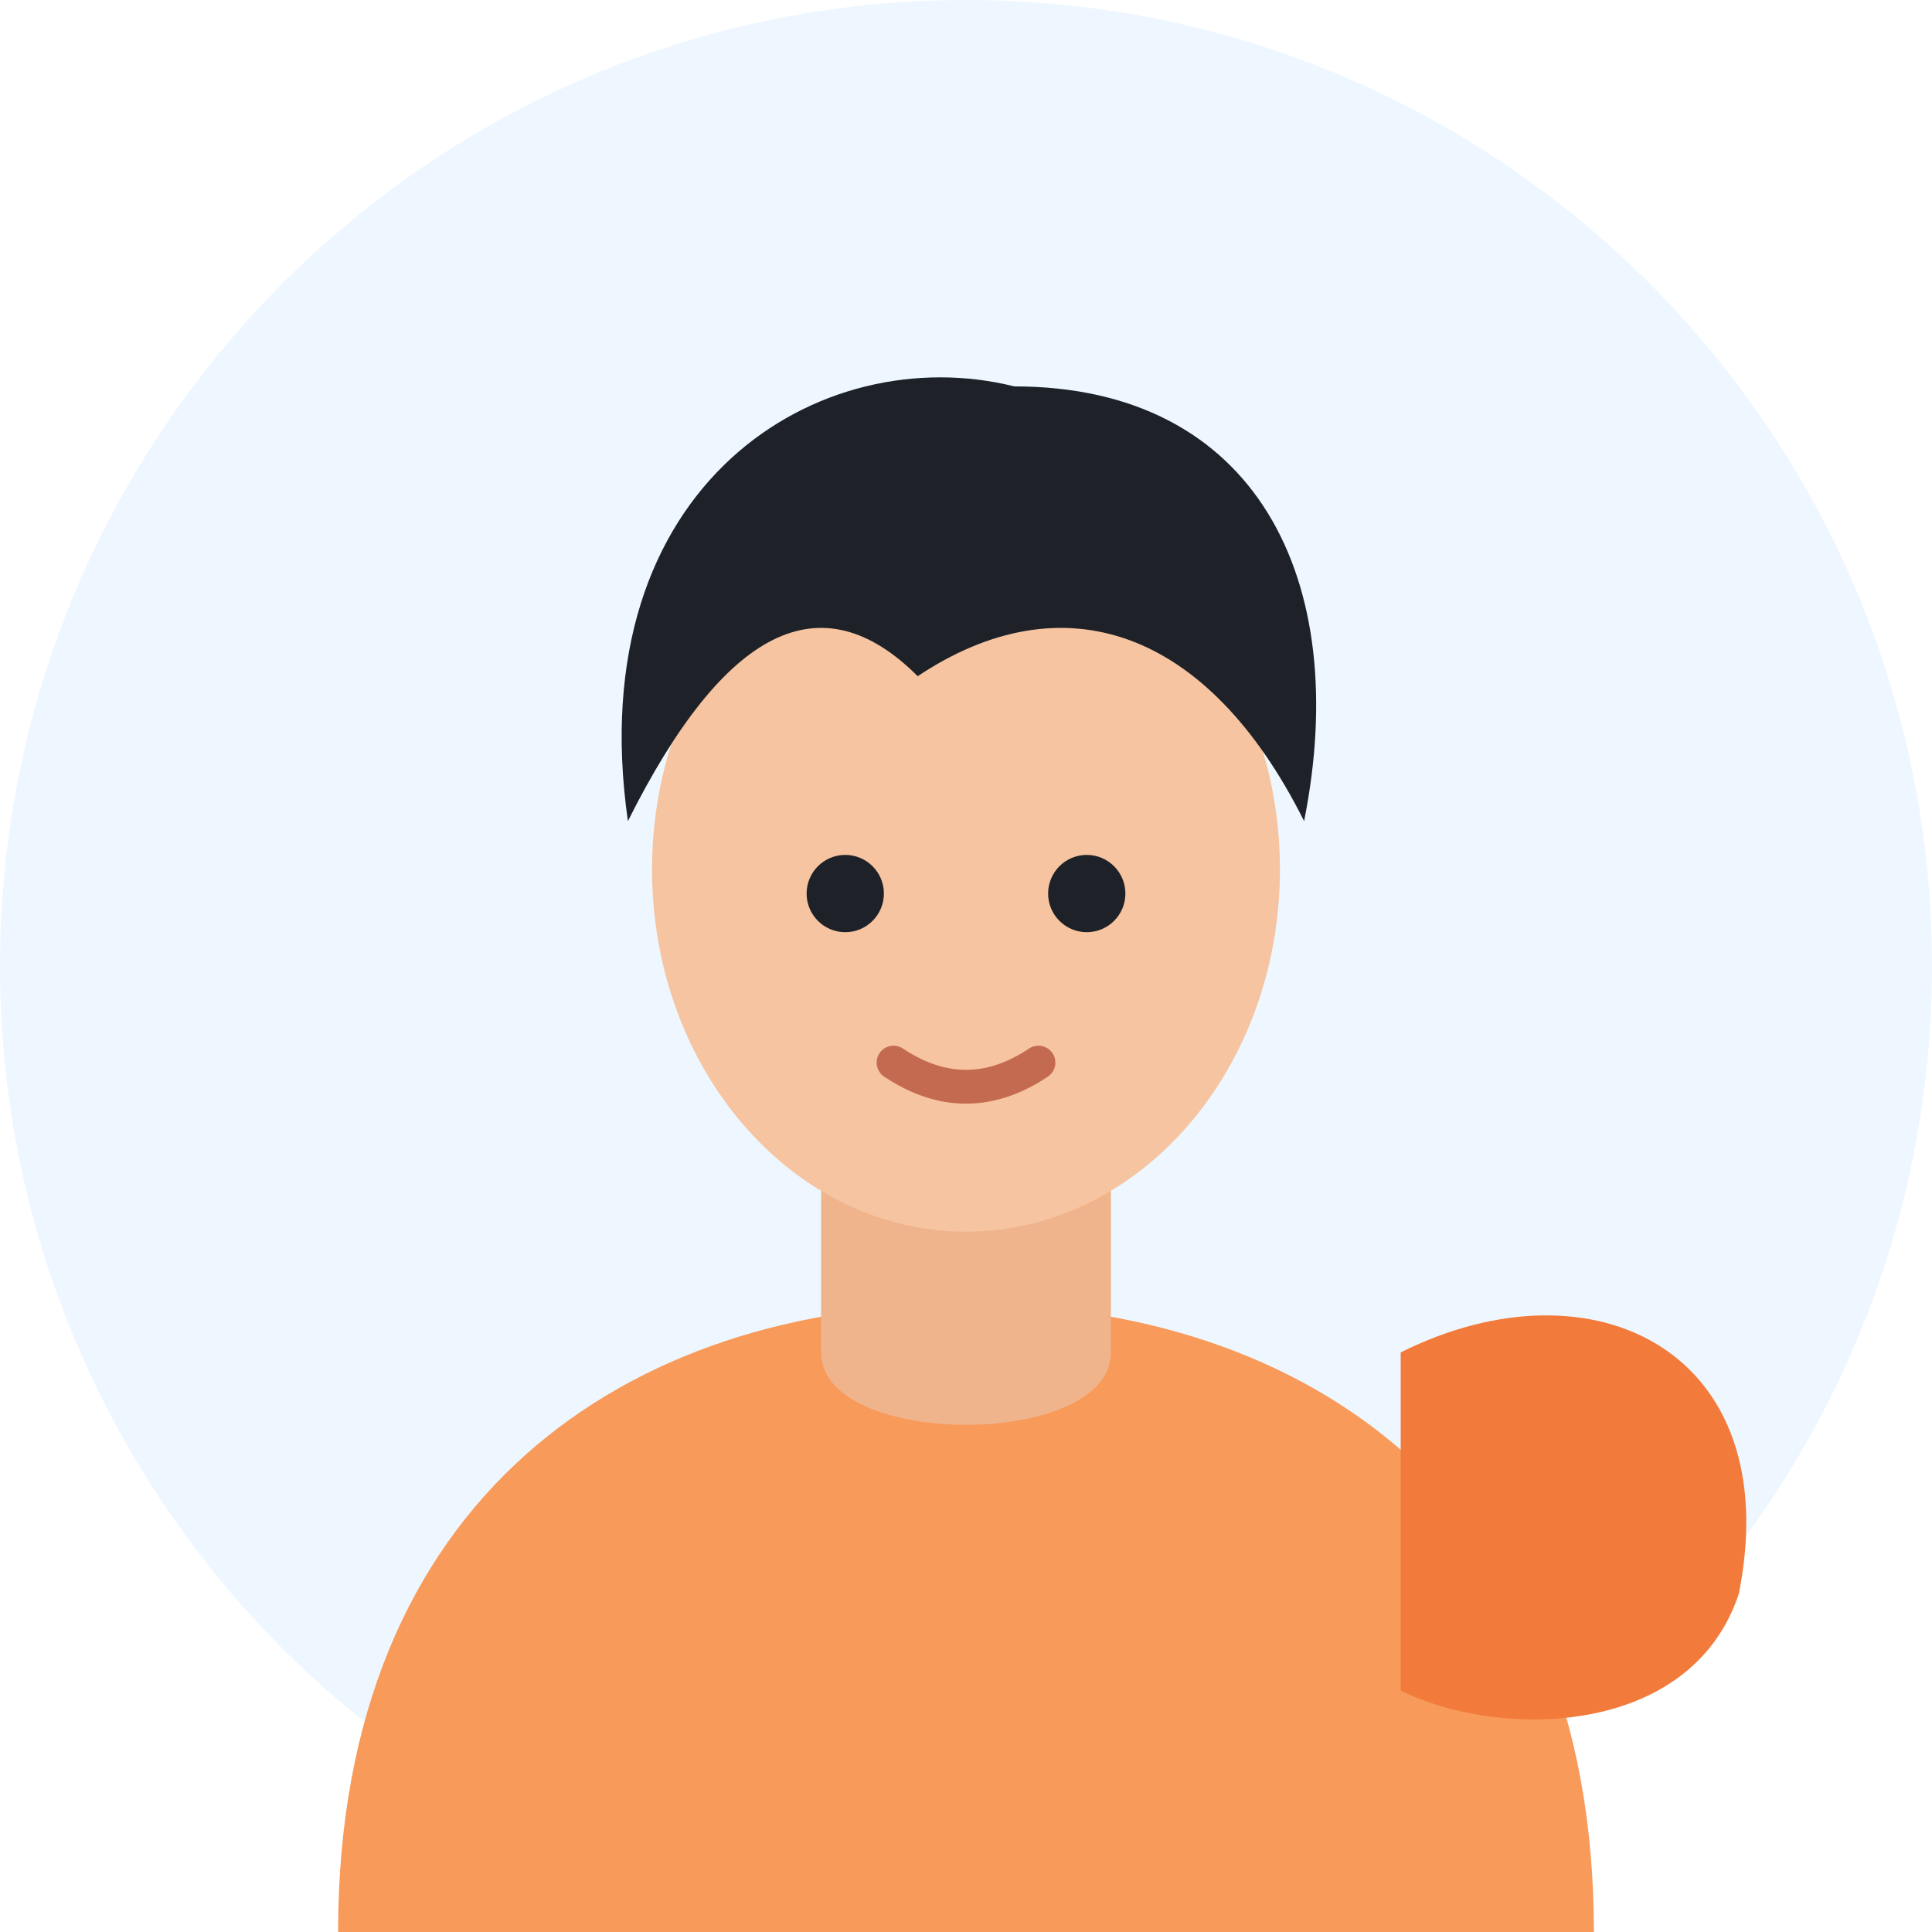
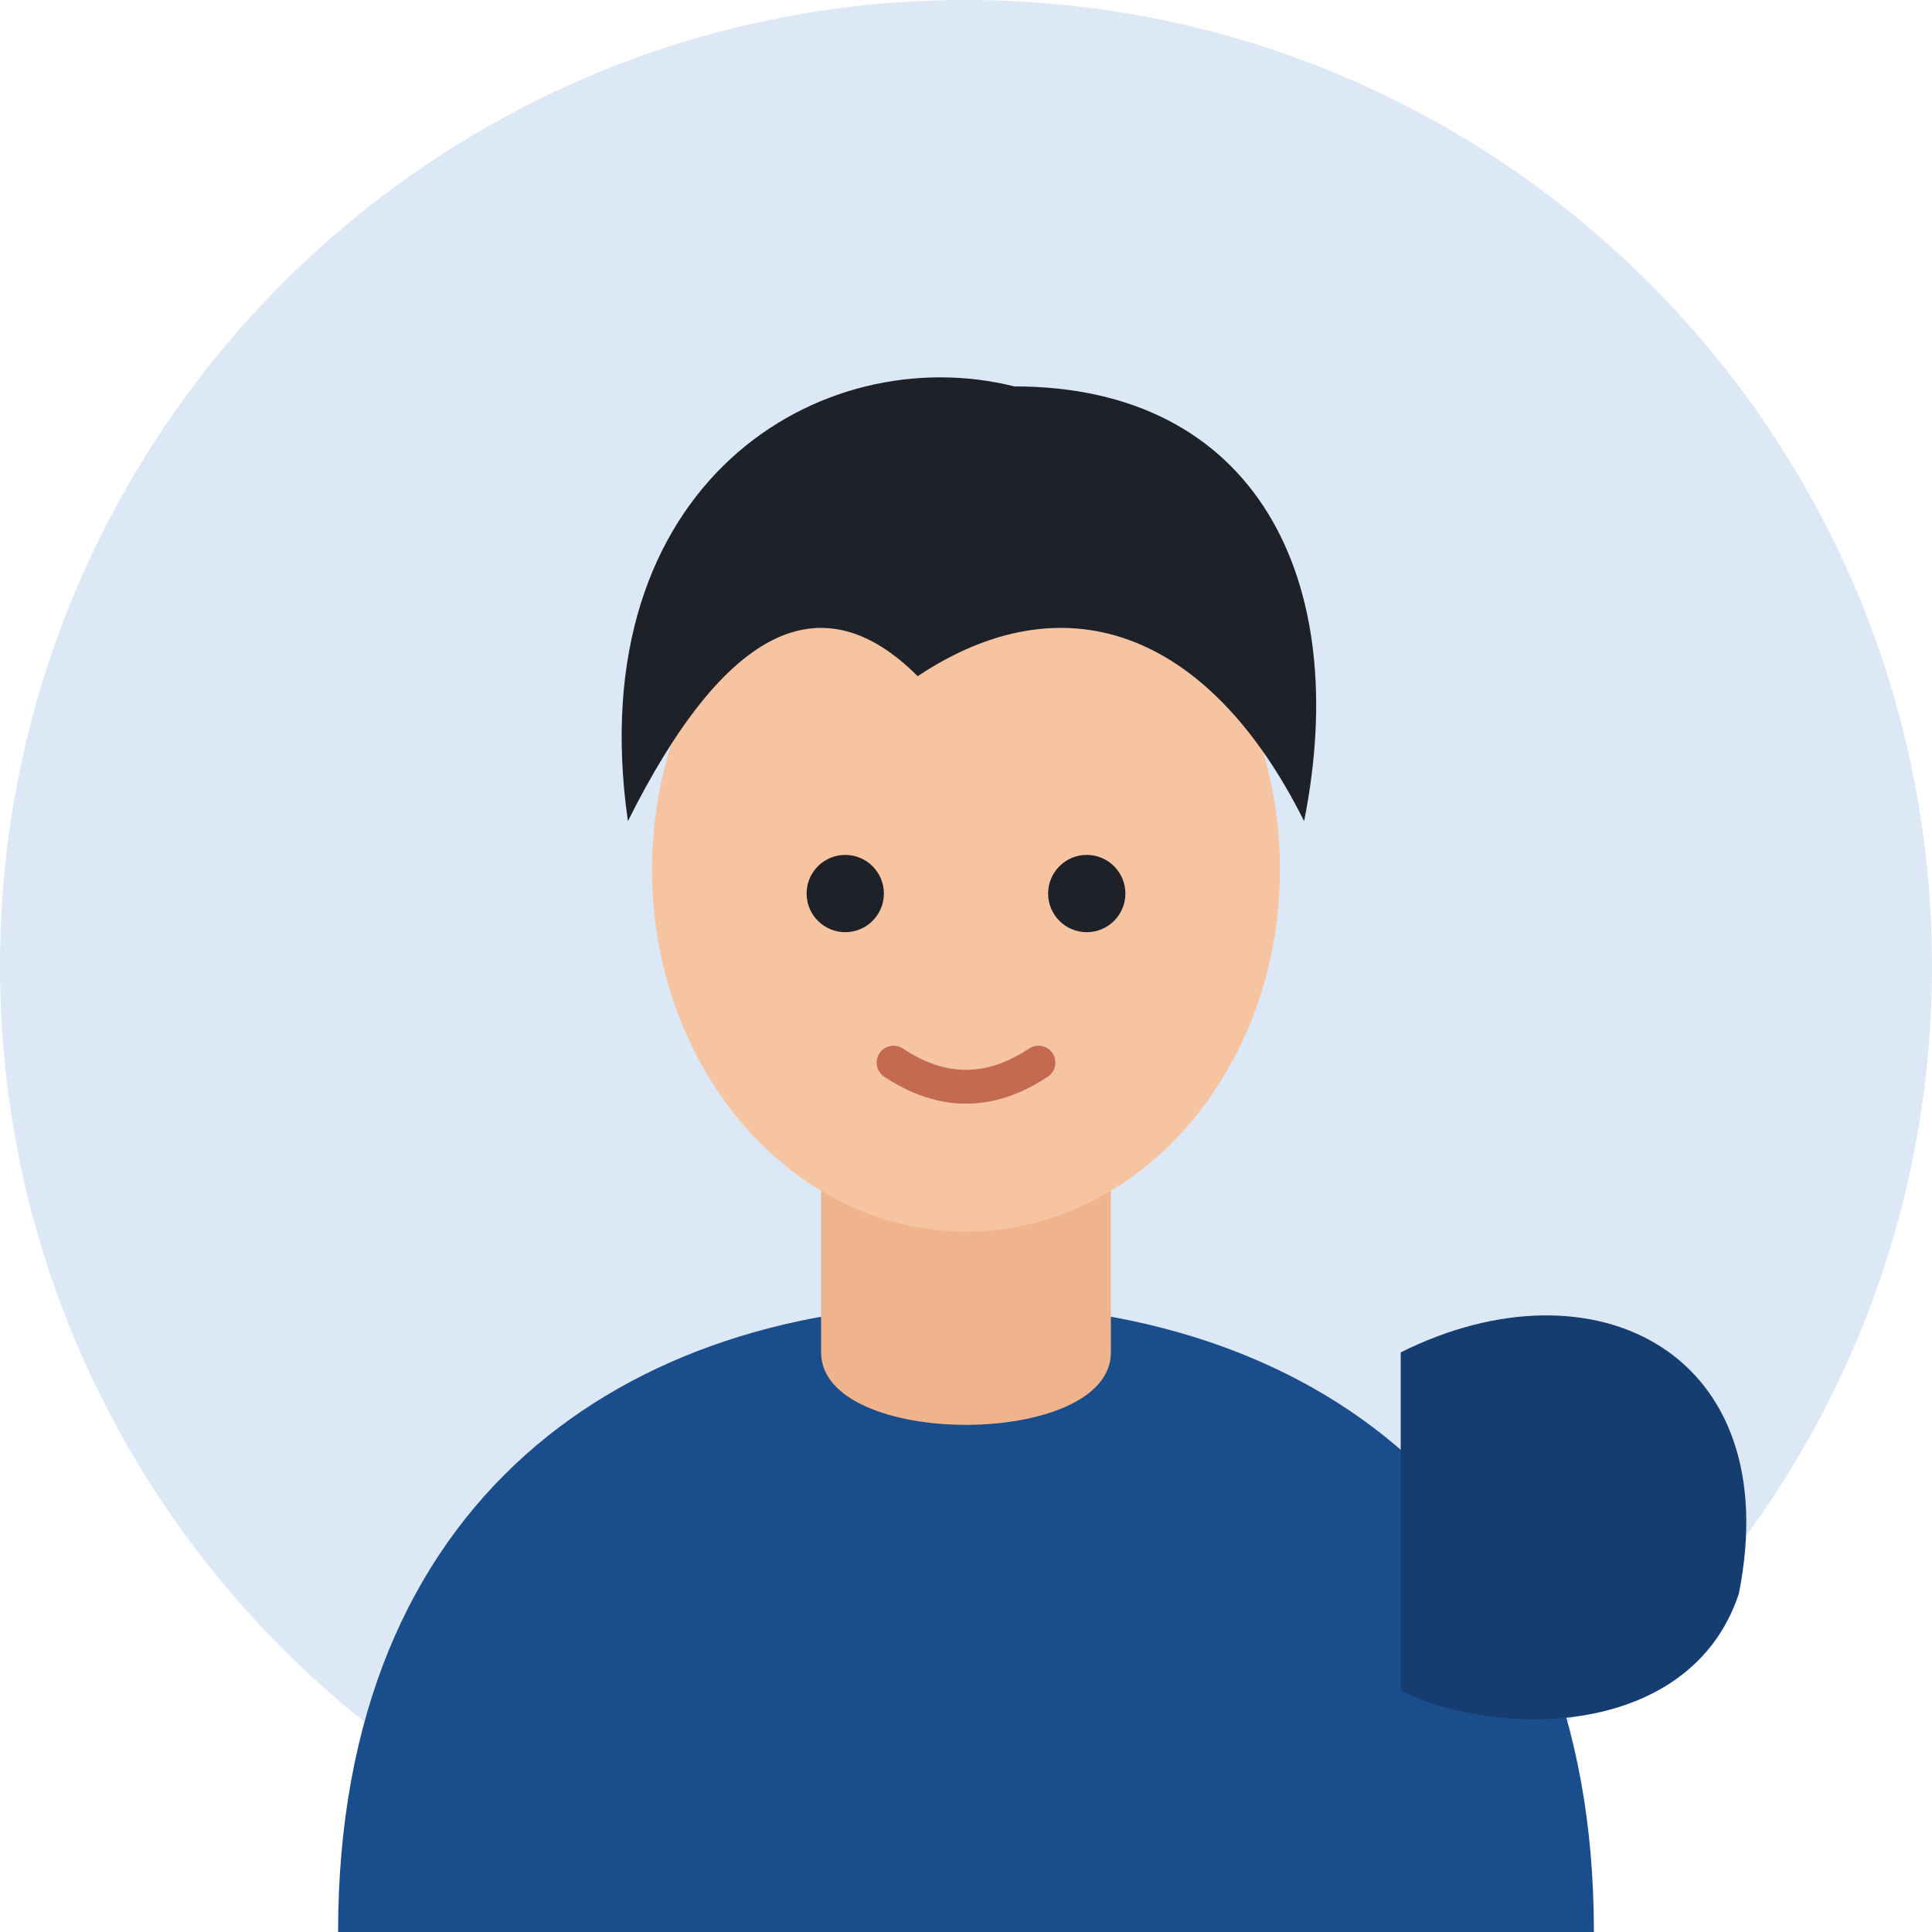
<svg xmlns="http://www.w3.org/2000/svg" viewBox="0 0 80 80" width="80" height="80" preserveAspectRatio="xMidYMid slice">
  <defs />
-   <circle cx="40" cy="40" r="40" fill="#eef7ff" />
-   <path d="M14 80C14 62 26 54 40 54S66 62 66 80Z" fill="#f79a5a" />
-   <path d="M58 56C66 52 74 56 72 66 70 72 62 72 58 70Z" fill="#f27a3a" />
+   <circle cx="40" cy="40" r="40" fill="#dce8f5" />
+   <path d="M14 80C14 62 26 54 40 54S66 62 66 80Z" fill="#1a4d8c" />
+   <path d="M58 56C66 52 74 56 72 66 70 72 62 72 58 70Z" fill="#153d70" />
  <path d="M34 46h12v10c0 4-12 4-12 0z" fill="#f0b48c" />
  <ellipse cx="40" cy="36" rx="13" ry="15" fill="#f6c4a0" />
  <path d="M26 34C24 20 34 14 42 16 52 16 56 24 54 34 50 26 44 24 38 28 34 24 30 26 26 34Z" fill="#1e2228" />
  <circle cx="35" cy="37" r="1.6" fill="#1e2228" />
  <circle cx="45" cy="37" r="1.6" fill="#1e2228" />
  <path d="M37 44q3 2 6 0" stroke="#c46a50" stroke-width="1.4" fill="none" stroke-linecap="round" />
</svg>
